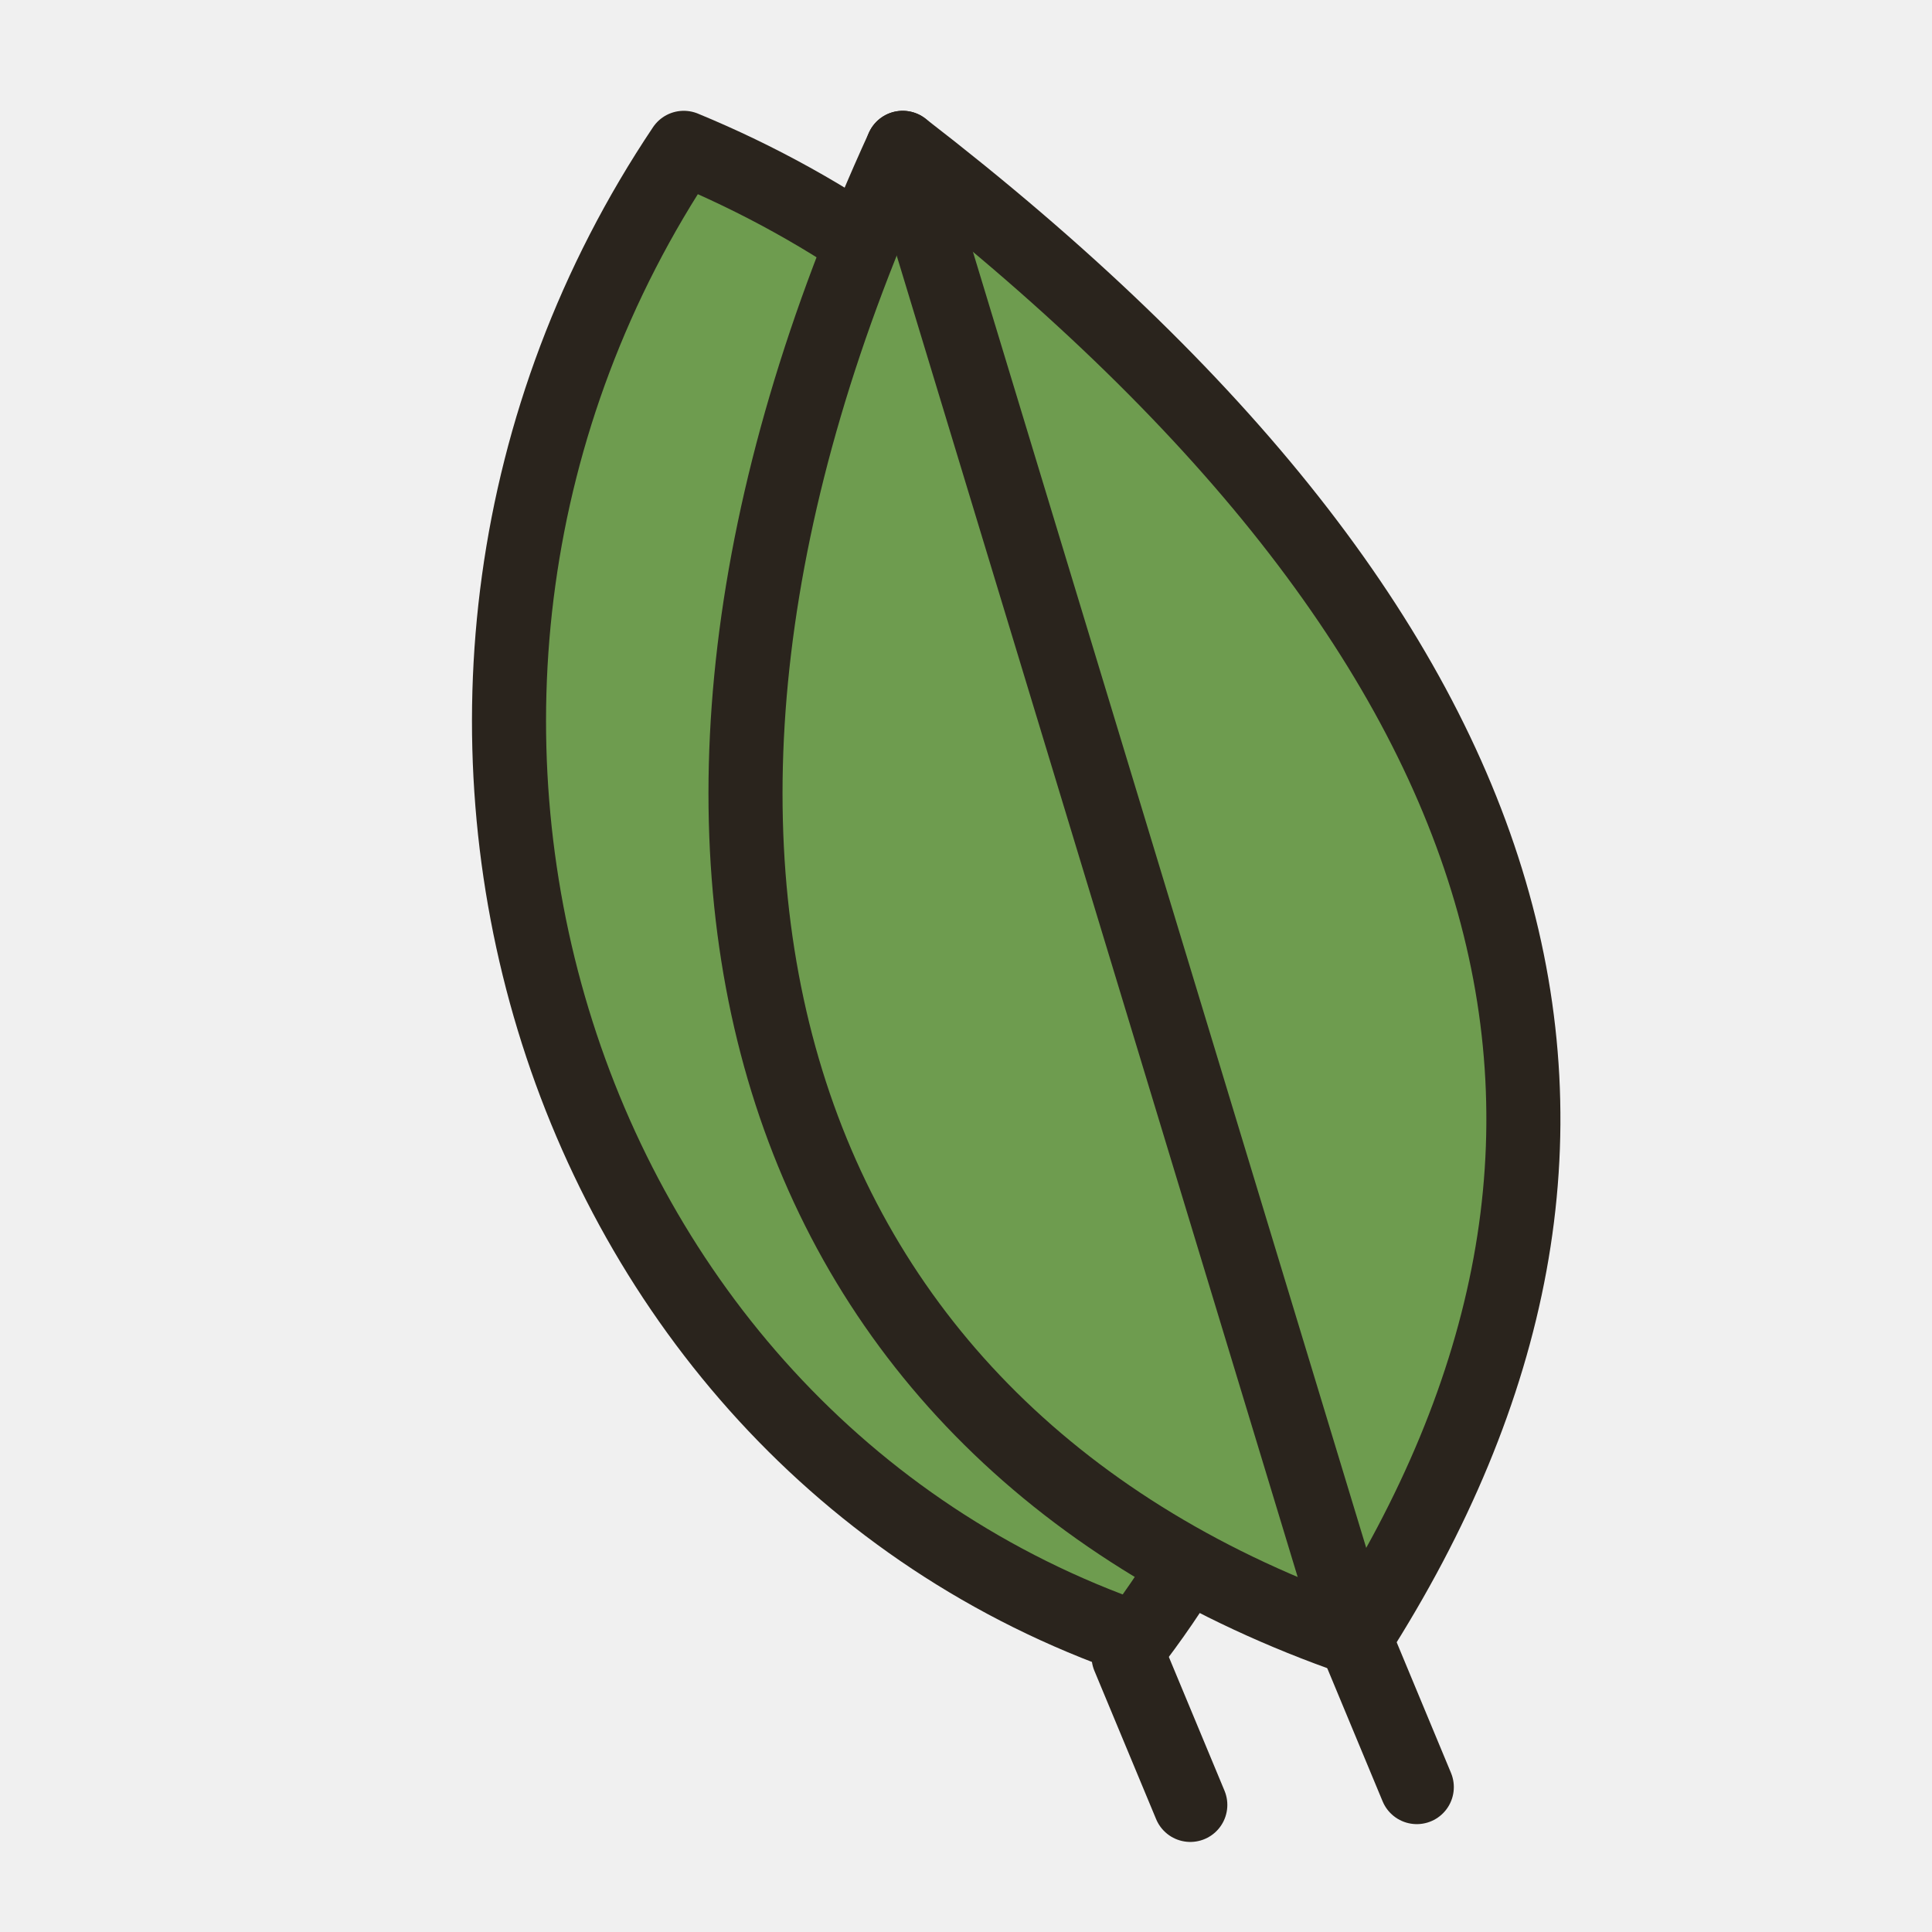
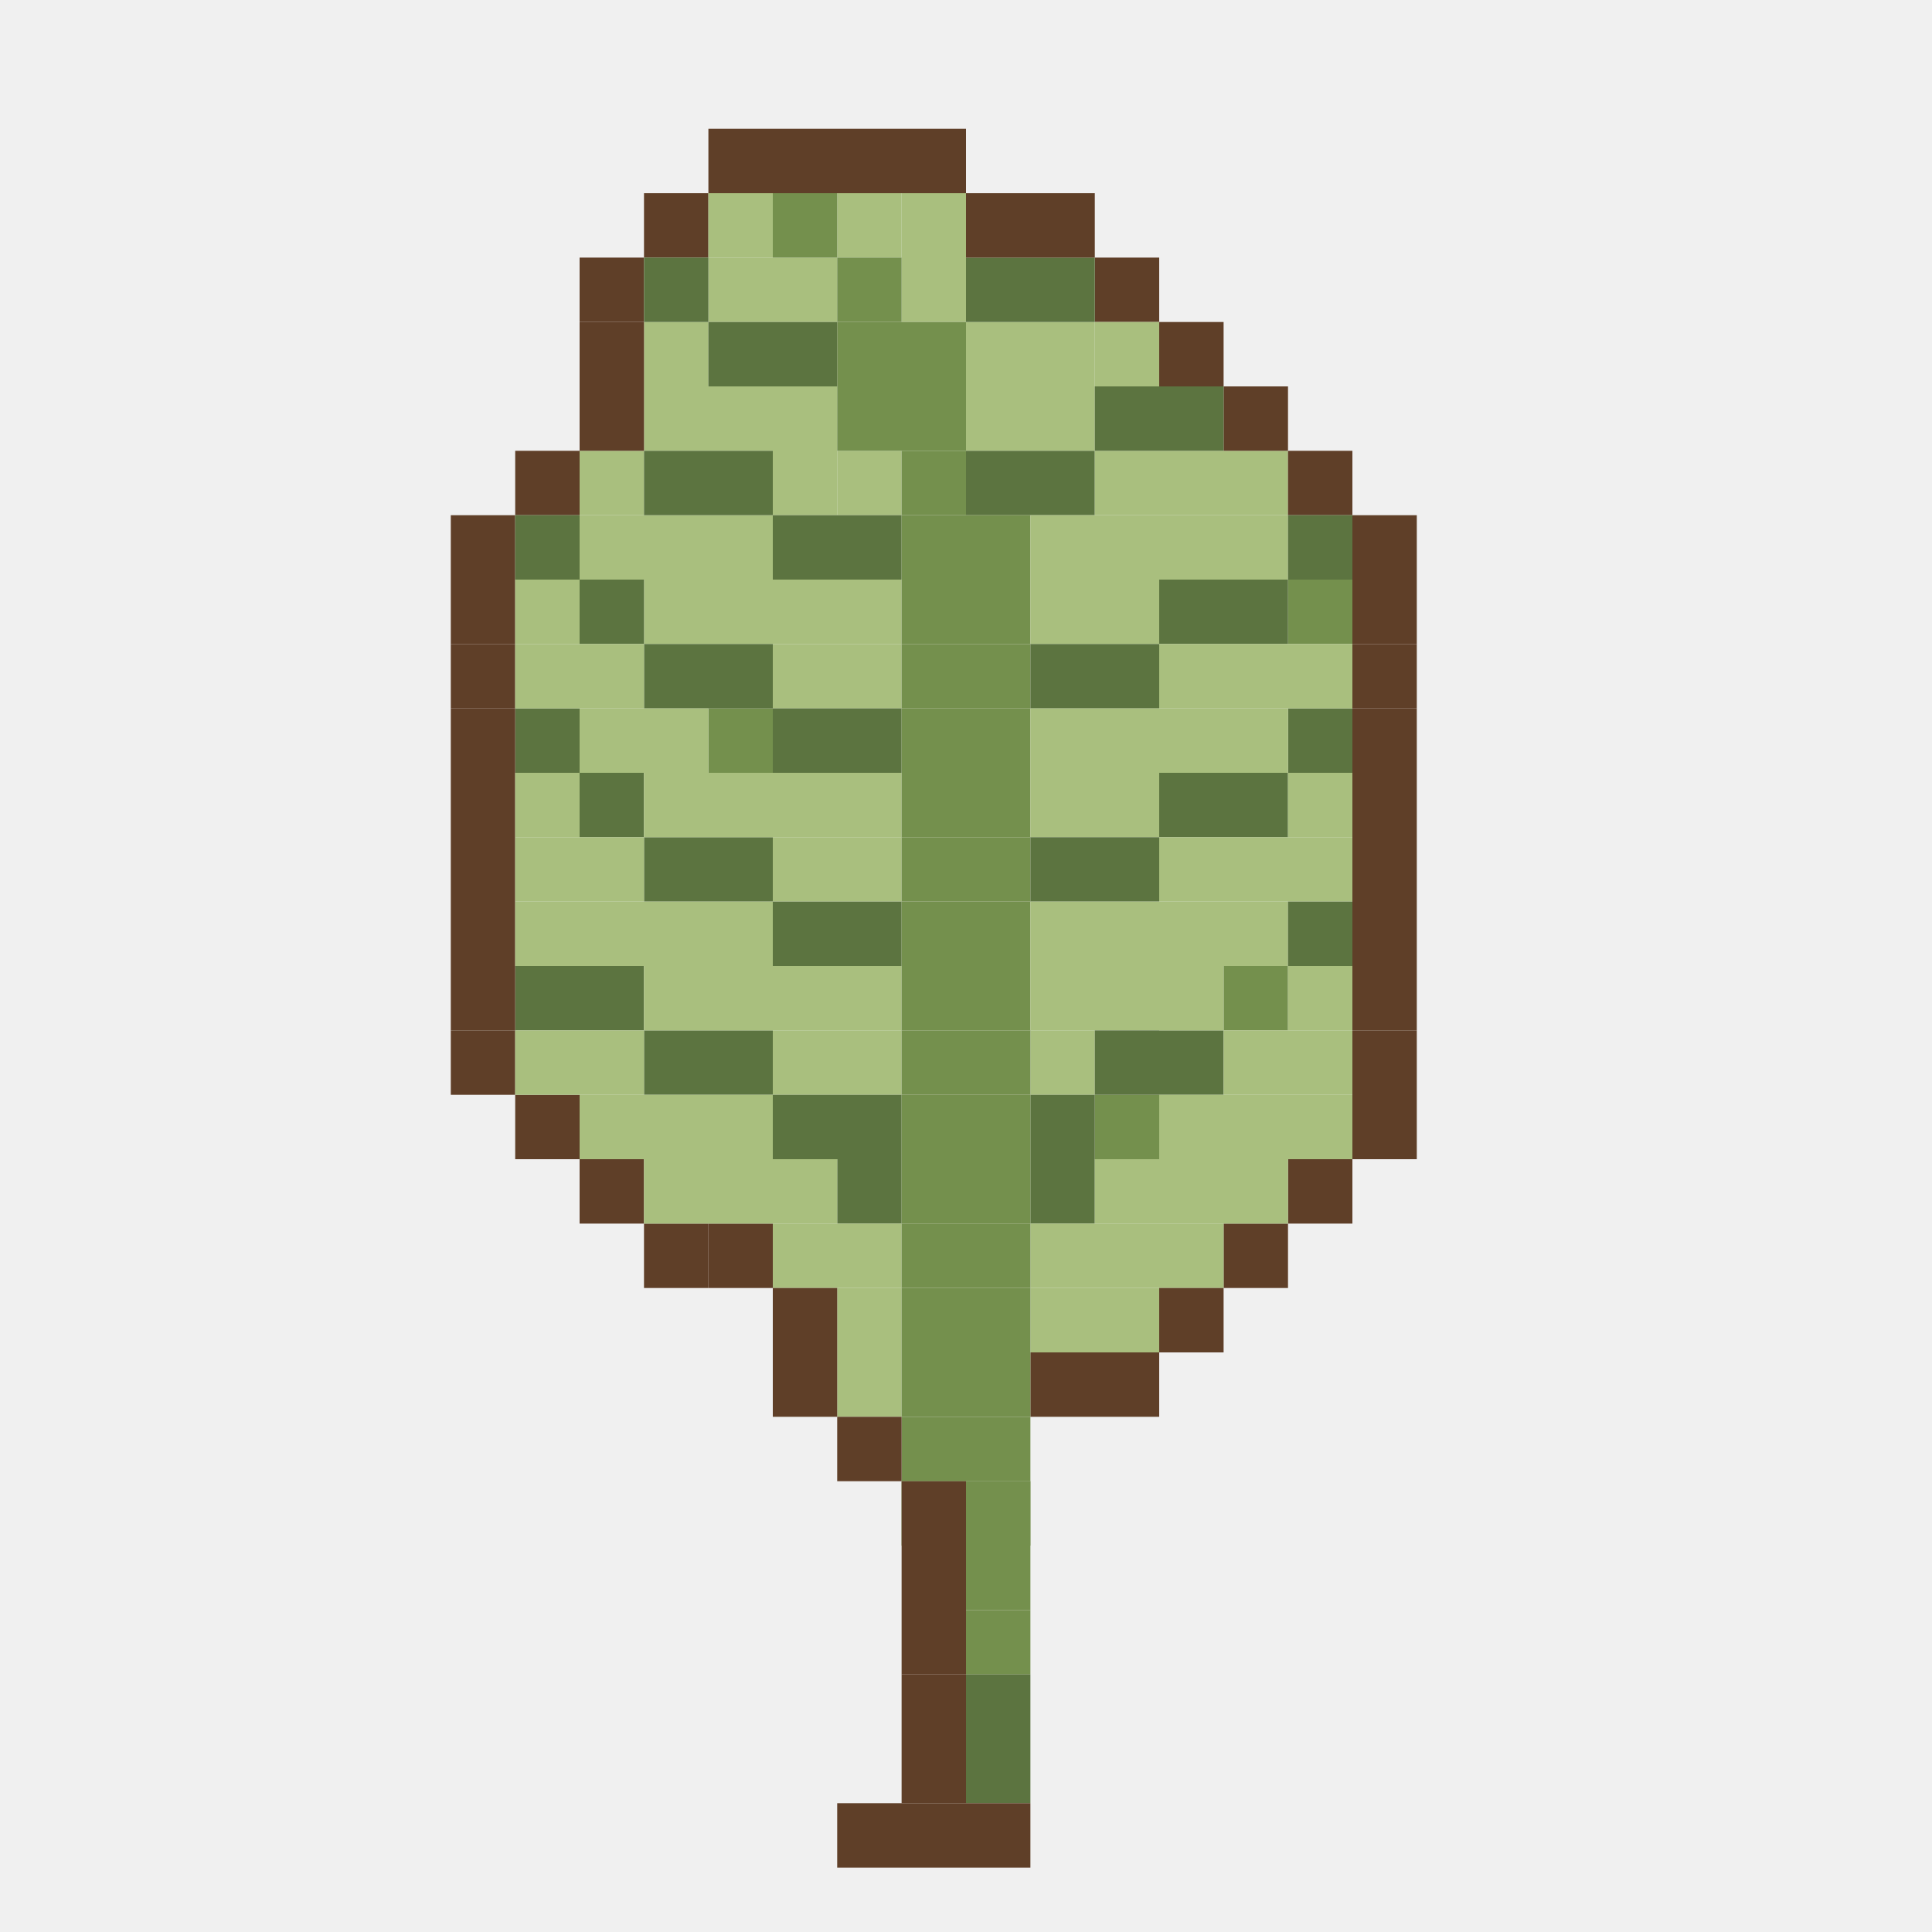
- <svg xmlns="http://www.w3.org/2000/svg" width="60" height="60" viewBox="0 0 60 60" fill="none">
-   <g clip-path="url(#clip0_12_272)">
-     <path d="M21.235 4.591C39.934 12.302 46.958 35.453 35.284 50.893C16.998 44.543 9.974 21.393 21.235 4.591Z" fill="#6E9C4F" stroke="#2A241D" stroke-width="2.3" stroke-linejoin="round" />
-     <path d="M35.049 51.446L36.966 56.053" stroke="#2A241D" fill="none" stroke-width="2.3" stroke-linecap="round" stroke-linejoin="round" />
-     <path d="M28.034 4.591C48 20 52.037 35.338 42.084 50.893C23.798 44.543 18 26.5 28.034 4.591Z" fill="#6E9C4F" stroke="#2A241D" stroke-width="2.3" stroke-linejoin="round" />
-     <path d="M28.034 4.591L42.084 50.893L44 55.5" stroke="#2A241D" fill="none" stroke-width="2.3" stroke-linecap="round" stroke-linejoin="round" />
-   </g>
-   <defs>
-     <clipPath id="clip0_12_272">
-       <rect width="60" height="60" fill="white" />
-     </clipPath>
-   </defs>
+ <svg xmlns="http://www.w3.org/2000/svg" width="30" height="30" viewBox="0 0 30 30" fill="none">
+   <path d="M11 3H10V4H11V3Z" fill="#5F3F28" />
+   <path d="M15 2H11V3H15V2Z" fill="#5F3F28" />
+   <path d="M10 4H9V5H10V4Z" fill="#5F3F28" />
+   <path d="M13 6H12V8H13V6Z" fill="#A9BF7E" />
+   <path d="M14 7H13V8H14V7Z" fill="#A9BF7E" />
+   <path d="M13 4H11V5H13V4Z" fill="#A9BF7E" />
+   <path d="M15 3H14V5H15V3Z" fill="#A9BF7E" />
+   <path d="M12 3H11V4H12V3Z" fill="#A9BF7E" />
+   <path d="M14 3H13V4H14V3Z" fill="#A9BF7E" />
+   <path d="M11 5H10V6H11V5Z" fill="#A9BF7E" />
+   <path d="M10 7H9V8H10V7Z" fill="#A9BF7E" />
+   <path d="M15 6H13V7H15V6Z" fill="#74904D" />
+   <path d="M15 5H13V6H15V5Z" fill="#74904D" />
+   <path d="M14 4H13V5H14V4Z" fill="#74904D" />
+   <path d="M13 3H12V4H13V3Z" fill="#74904D" />
+   <path d="M17 5H15V7H17V5Z" fill="#A9BF7E" />
+   <path d="M18 4H17V5H18V4Z" fill="#5F3F28" />
+   <path d="M12 8H9V9H12V8Z" fill="#A9BF7E" />
+   <path d="M14 8H12V9H14V8Z" fill="#5C7440" />
+   <path d="M13 5H11V6H13V5Z" fill="#5C7440" />
+   <path d="M15 7H14V8H15V7Z" fill="#74904D" />
+   <path d="M17 7H15V8H17V7Z" fill="#5C7440" />
+   <path d="M17 4H15V5H17V4Z" fill="#5C7440" />
+   <path d="M20 7H17V8H20V7Z" fill="#A9BF7E" />
+   <path d="M18 5H17V6H18V5Z" fill="#A9BF7E" />
+   <path d="M12 6H10V7H12V6Z" fill="#A9BF7E" />
+   <path d="M19 5H18V6H19V5Z" fill="#5F3F28" />
+   <path d="M8 8H7V9H8V8Z" fill="#5F3F28" />
+   <path d="M9 7H8V8H9V7Z" fill="#5F3F28" />
+   <path d="M10 5H9V7H10V5Z" fill="#5F3F28" />
+   <path d="M17 3H15V4H17V3Z" fill="#5F3F28" />
+   <path d="M14 9H10V10H14V9Z" fill="#A9BF7E" />
+   <path d="M16 8H14V9H16V8Z" fill="#74904D" />
+   <path d="M20 8H16V9H20V8Z" fill="#A9BF7E" />
+   <path d="M22 8H21V9H22V8Z" fill="#5F3F28" />
+   <path d="M21 7H20V8H21V7Z" fill="#5F3F28" />
+   <path d="M20 6H19V7H20V6Z" fill="#5F3F28" />
+   <path d="M8 9H7V10H8V9Z" fill="#5F3F28" />
+   <path d="M14 10H12V11H14V10Z" fill="#A9BF7E" />
+   <path d="M16 9H14V10H16V9Z" fill="#74904D" />
+   <path d="M18 9H16V10H18V9Z" fill="#A9BF7E" />
+   <path d="M21 9H20V10H21V9Z" fill="#74904D" />
+   <path d="M12 11H11V12H12V11Z" fill="#74904D" />
+   <path d="M22 9H21V10H22V9Z" fill="#5F3F28" />
+   <path d="M8 10H7V11H8V10Z" fill="#5F3F28" />
+   <path d="M14 11H12V12H14V11Z" fill="#5C7440" />
+   <path d="M12 10H10V11H12V10Z" fill="#5C7440" />
+   <path d="M12 13H10V14H12V13Z" fill="#5C7440" />
+   <path d="M10 12H9V13H10V12Z" fill="#5C7440" />
+   <path d="M9 11H8V12H9V11Z" fill="#5C7440" />
+   <path d="M21 11H20V12H21V11Z" fill="#5C7440" />
+   <path d="M12 16H10V17H12V16Z" fill="#5C7440" />
+   <path d="M10 15H8V16H10V15Z" fill="#5C7440" />
+   <path d="M12 7H10V8H12V7Z" fill="#5C7440" />
+   <path d="M10 9H9V10H10V9Z" fill="#5C7440" />
+   <path d="M21 8H20V9H21V8Z" fill="#5C7440" />
+   <path d="M11 4H10V5H11V4Z" fill="#5C7440" />
+   <path d="M9 8H8V9H9V8Z" fill="#5C7440" />
+   <path d="M16 10H14V11H16V10Z" fill="#74904D" />
+   <path d="M18 10H16V11H18V10Z" fill="#5C7440" />
+   <path d="M20 9H18V10H20V9Z" fill="#5C7440" />
+   <path d="M20 12H18V13H20V12Z" fill="#5C7440" />
+   <path d="M19 16H18V17H19V16Z" fill="#5C7440" />
+   <path d="M19 6H17V7H19V6Z" fill="#5C7440" />
+   <path d="M22 10H21V11H22V10Z" fill="#5F3F28" />
+   <path d="M8 11H7V12H8V11Z" fill="#5F3F28" />
+   <path d="M14 12H10V13H14V12Z" fill="#A9BF7E" />
+   <path d="M11 11H9V12H11V11Z" fill="#A9BF7E" />
+   <path d="M21 10H18V11H21V10Z" fill="#A9BF7E" />
+   <path d="M16 11H14V12H16V11Z" fill="#74904D" />
+   <path d="M20 11H16V12H20V11Z" fill="#A9BF7E" />
+   <path d="M22 11H21V12H22V11Z" fill="#5F3F28" />
+   <path d="M8 12H7V15H8V12Z" fill="#5F3F28" />
+   <path d="M14 13H12V14H14V13Z" fill="#A9BF7E" />
+   <path d="M16 12H14V13H16V12Z" fill="#74904D" />
+   <path d="M18 12H16V13H18V12Z" fill="#A9BF7E" />
+   <path d="M22 12H21V15H22V12Z" fill="#5F3F28" />
+   <path d="M8 15H7V16H8V15Z" fill="#5F3F28" />
+   <path d="M14 14H12V15H14V14Z" fill="#5C7440" />
+   <path d="M16 13H14V14H16V13Z" fill="#74904D" />
+   <path d="M18 13H16V14H18V13Z" fill="#5C7440" />
+   <path d="M22 15H21V16H22V15Z" fill="#5F3F28" />
+   <path d="M8 16H7V17H8V16Z" fill="#5F3F28" />
+   <path d="M14 15H10V16H14V15Z" fill="#A9BF7E" />
+   <path d="M12 14H8V15H12V14Z" fill="#A9BF7E" />
+   <path d="M10 13H8V14H10V13Z" fill="#A9BF7E" />
+   <path d="M9 12H8V13H9V12Z" fill="#A9BF7E" />
+   <path d="M10 10H8V11H10V10Z" fill="#A9BF7E" />
+   <path d="M9 9H8V10H9V9Z" fill="#A9BF7E" />
+   <path d="M21 13H18V14H21V13Z" fill="#A9BF7E" />
+   <path d="M21 12H20V13H21V12Z" fill="#A9BF7E" />
+   <path d="M16 14H14V15H16V14Z" fill="#74904D" />
+   <path d="M20 14H16V15H20V14Z" fill="#A9BF7E" />
+   <path d="M21 14H20V15H21V14Z" fill="#5C7440" />
+   <path d="M20 15H19V16H20V15Z" fill="#74904D" />
+   <path d="M18 17H17V18H18V17Z" fill="#74904D" />
+   <path d="M17 16H16V17H17V16Z" fill="#A9BF7E" />
+   <path d="M21 16H19V17H21V16Z" fill="#A9BF7E" />
+   <path d="M21 15H20V16H21V15Z" fill="#A9BF7E" />
+   <path d="M22 16H21V18H22V16Z" fill="#5F3F28" />
+   <path d="M9 17H8V18H9V17Z" fill="#5F3F28" />
+   <path d="M14 16H12V17H14V16Z" fill="#A9BF7E" />
+   <path d="M16 15H14V16H16V15Z" fill="#74904D" />
+   <path d="M19 15H16V16H19V15Z" fill="#A9BF7E" />
+   <path d="M10 18H9V19H10V18Z" fill="#5F3F28" />
+   <path d="M14 17H12V18H14V17Z" fill="#5C7440" />
+   <path d="M14 18H13V19H14V18Z" fill="#5C7440" />
+   <path d="M14 21H13V22H14V21Z" fill="#A9BF7E" />
+   <path d="M16 16H14V17H16V16Z" fill="#74904D" />
+   <path d="M18 16H17V17H18V16Z" fill="#5C7440" />
+   <path d="M17 17H16V19H17V17Z" fill="#5C7440" />
+   <path d="M21 18H20V19H21V18Z" fill="#5F3F28" />
+   <path d="M11 19H10V20H11V19Z" fill="#5F3F28" />
+   <path d="M10 16H8V17H10V16Z" fill="#A9BF7E" />
+   <path d="M16 17H14V18H16V17Z" fill="#74904D" />
+   <path d="M21 17H18V18H21V17Z" fill="#A9BF7E" />
+   <path d="M20 19H19V20H20V19Z" fill="#5F3F28" />
+   <path d="M12 19H11V20H12V19Z" fill="#5F3F28" />
+   <path d="M13 18H10V19H13V18Z" fill="#A9BF7E" />
+   <path d="M12 17H9V18H12V17Z" fill="#A9BF7E" />
+   <path d="M14 19H12V20H14V19Z" fill="#A9BF7E" />
+   <path d="M14 20H13V21H14V20Z" fill="#A9BF7E" />
+   <path d="M16 18H14V19H16V18Z" fill="#74904D" />
+   <path d="M20 18H17V19H20V18Z" fill="#A9BF7E" />
+   <path d="M19 19H16V20H19V19Z" fill="#A9BF7E" />
+   <path d="M18 20H16V21H18V20Z" fill="#A9BF7E" />
+   <path d="M19 20H18V21H19V20Z" fill="#5F3F28" />
+   <path d="M16 22H14V23H16V22Z" fill="#74904D" />
+   <path d="M16 23H14V24H16V23Z" fill="#74904D" />
+   <path d="M13 20H12V22H13V20Z" fill="#5F3F28" />
+   <path d="M14 22H13V23H14V22Z" fill="#5F3F28" />
+   <path d="M18 21H16V22H18V21Z" fill="#5F3F28" />
+   <path d="M16 20H14V21H16V20Z" fill="#74904D" />
+   <path d="M16 21H14V22H16V21Z" fill="#74904D" />
+   <path d="M16 19H14V20H16V19Z" fill="#74904D" />
+   <path d="M16 23H15V24H16V23Z" fill="#74904D" />
+   <path d="M16 24H15V25H16V24Z" fill="#74904D" />
+   <path d="M16 25H15V26H16V25Z" fill="#74904D" />
+   <path d="M15 26H14V28H15V26Z" fill="#5F3F28" />
+   <path d="M15 23H14V26H15V23Z" fill="#5F3F28" />
+   <path d="M16 26H15V28H16V26Z" fill="#5C7440" />
+   <path d="M16 28H13V29H16V28Z" fill="#5F3F28" />
</svg>
